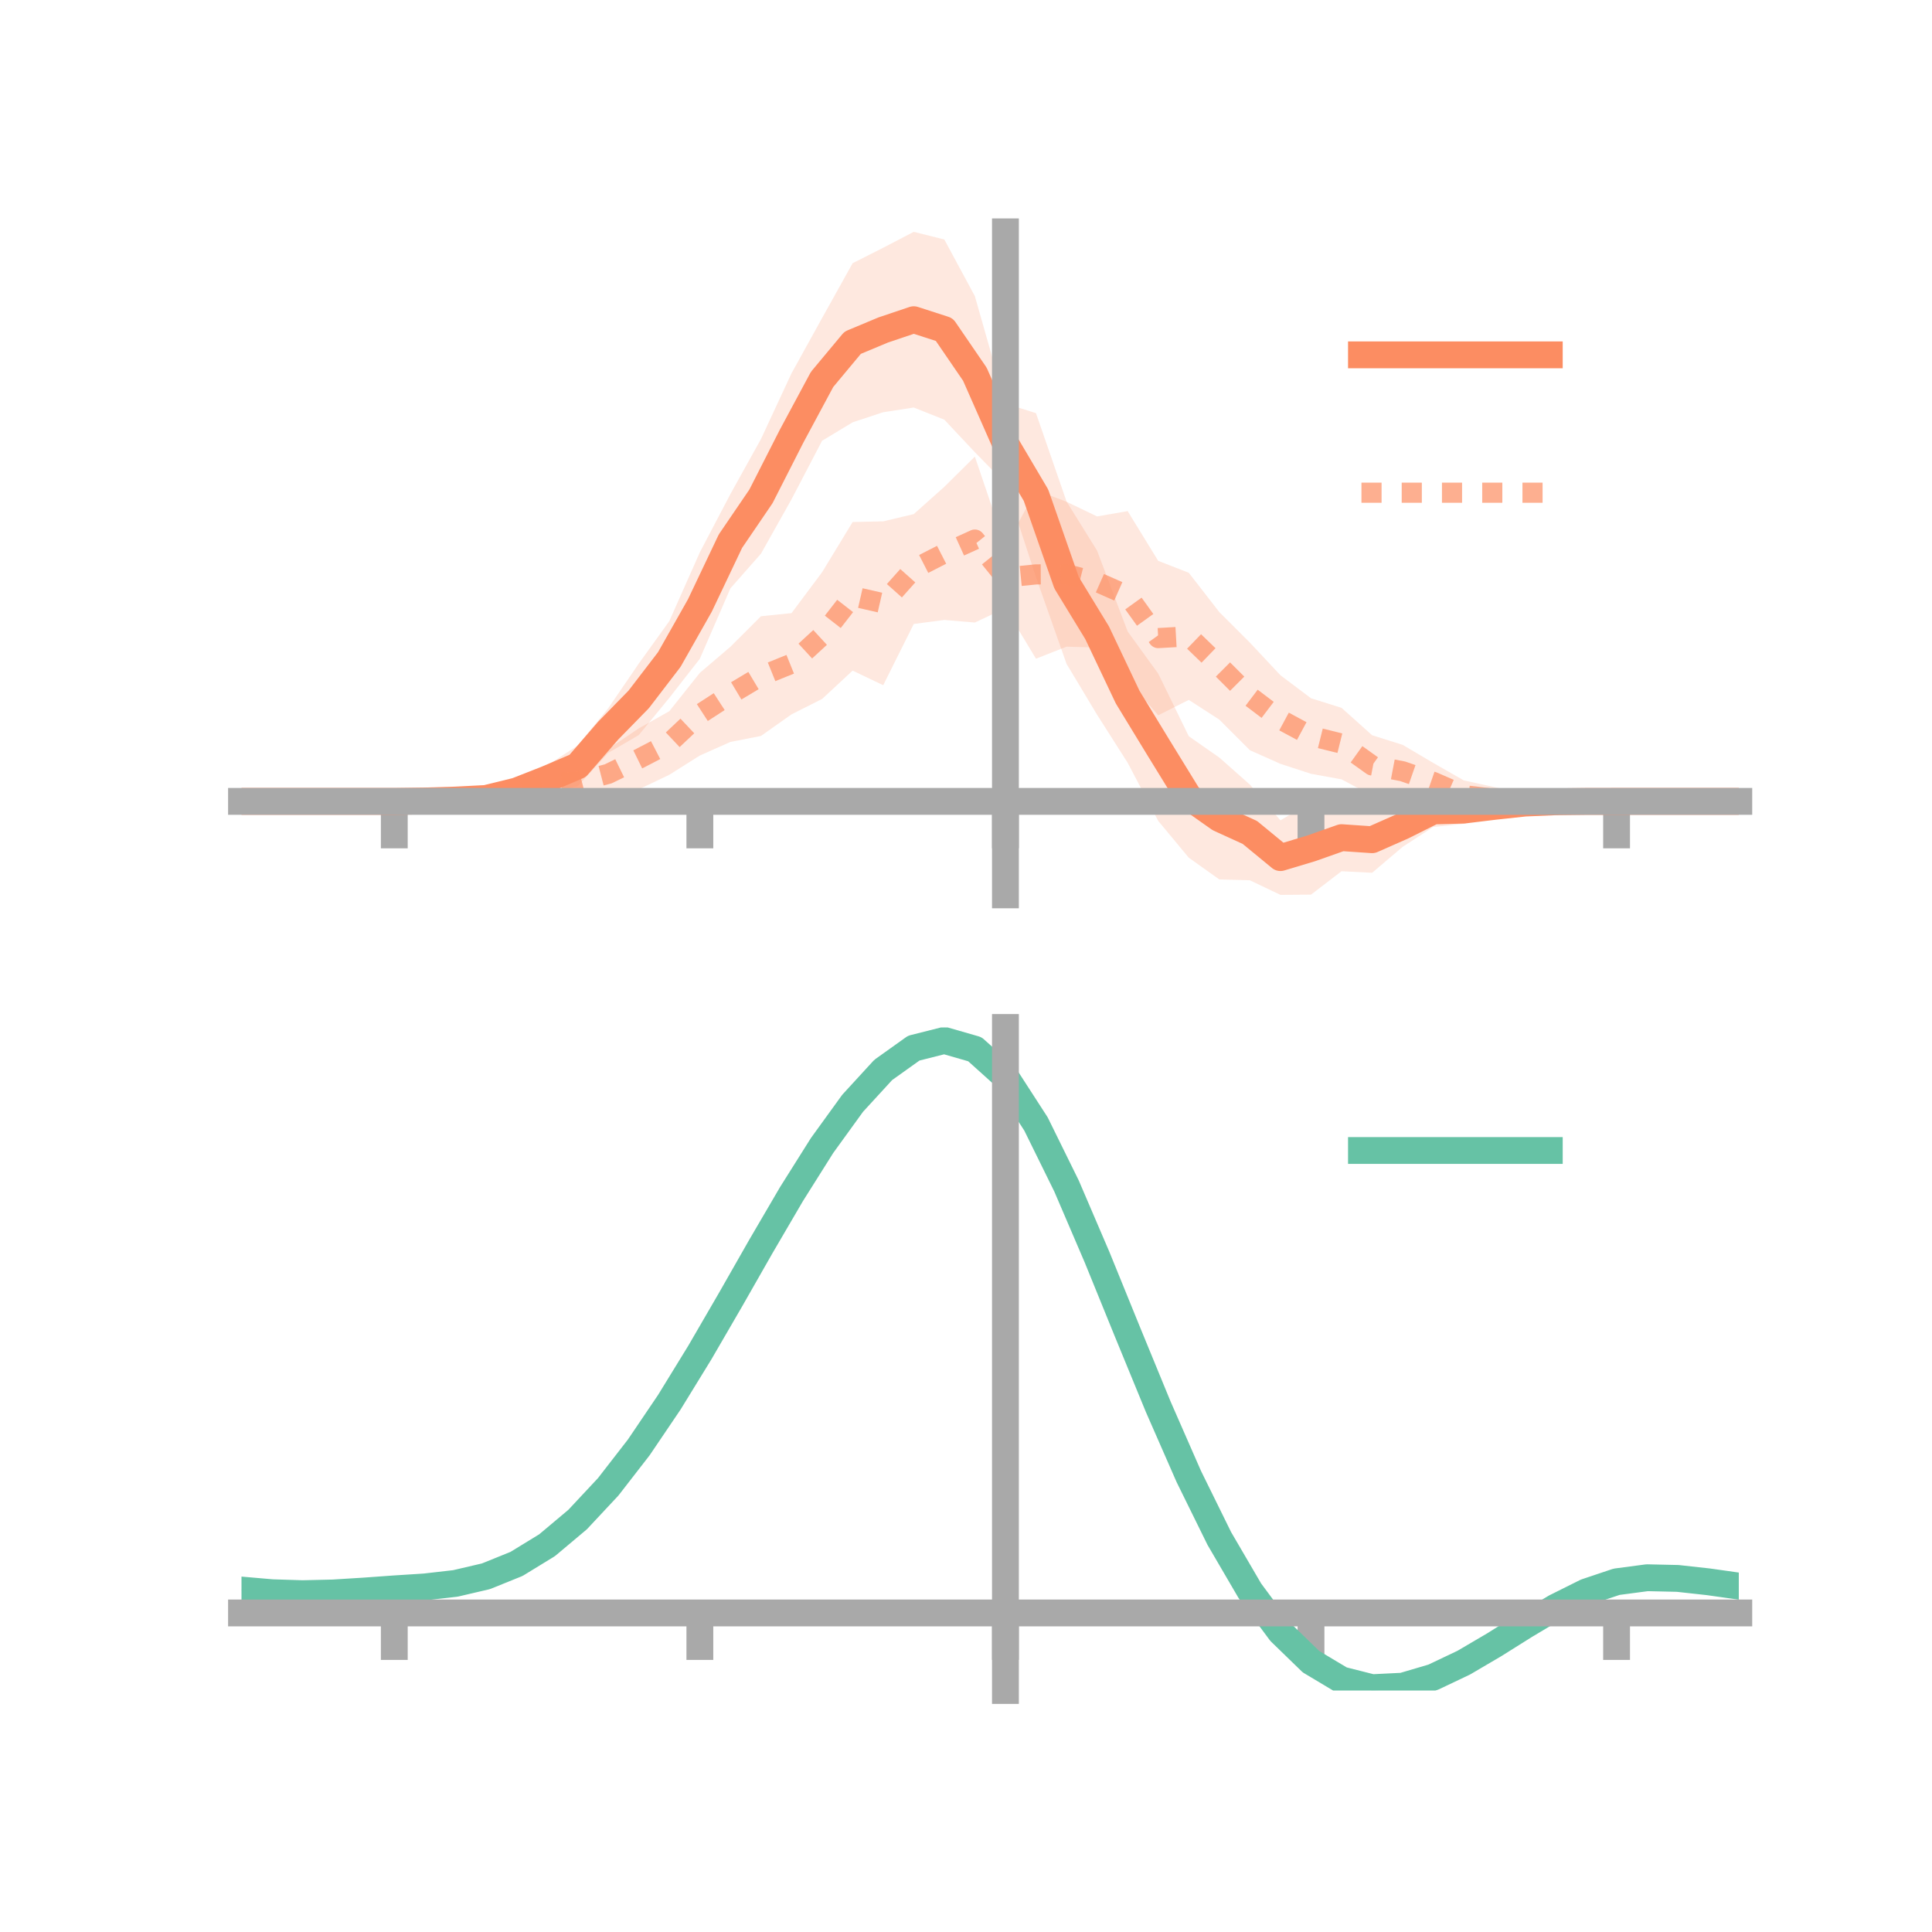
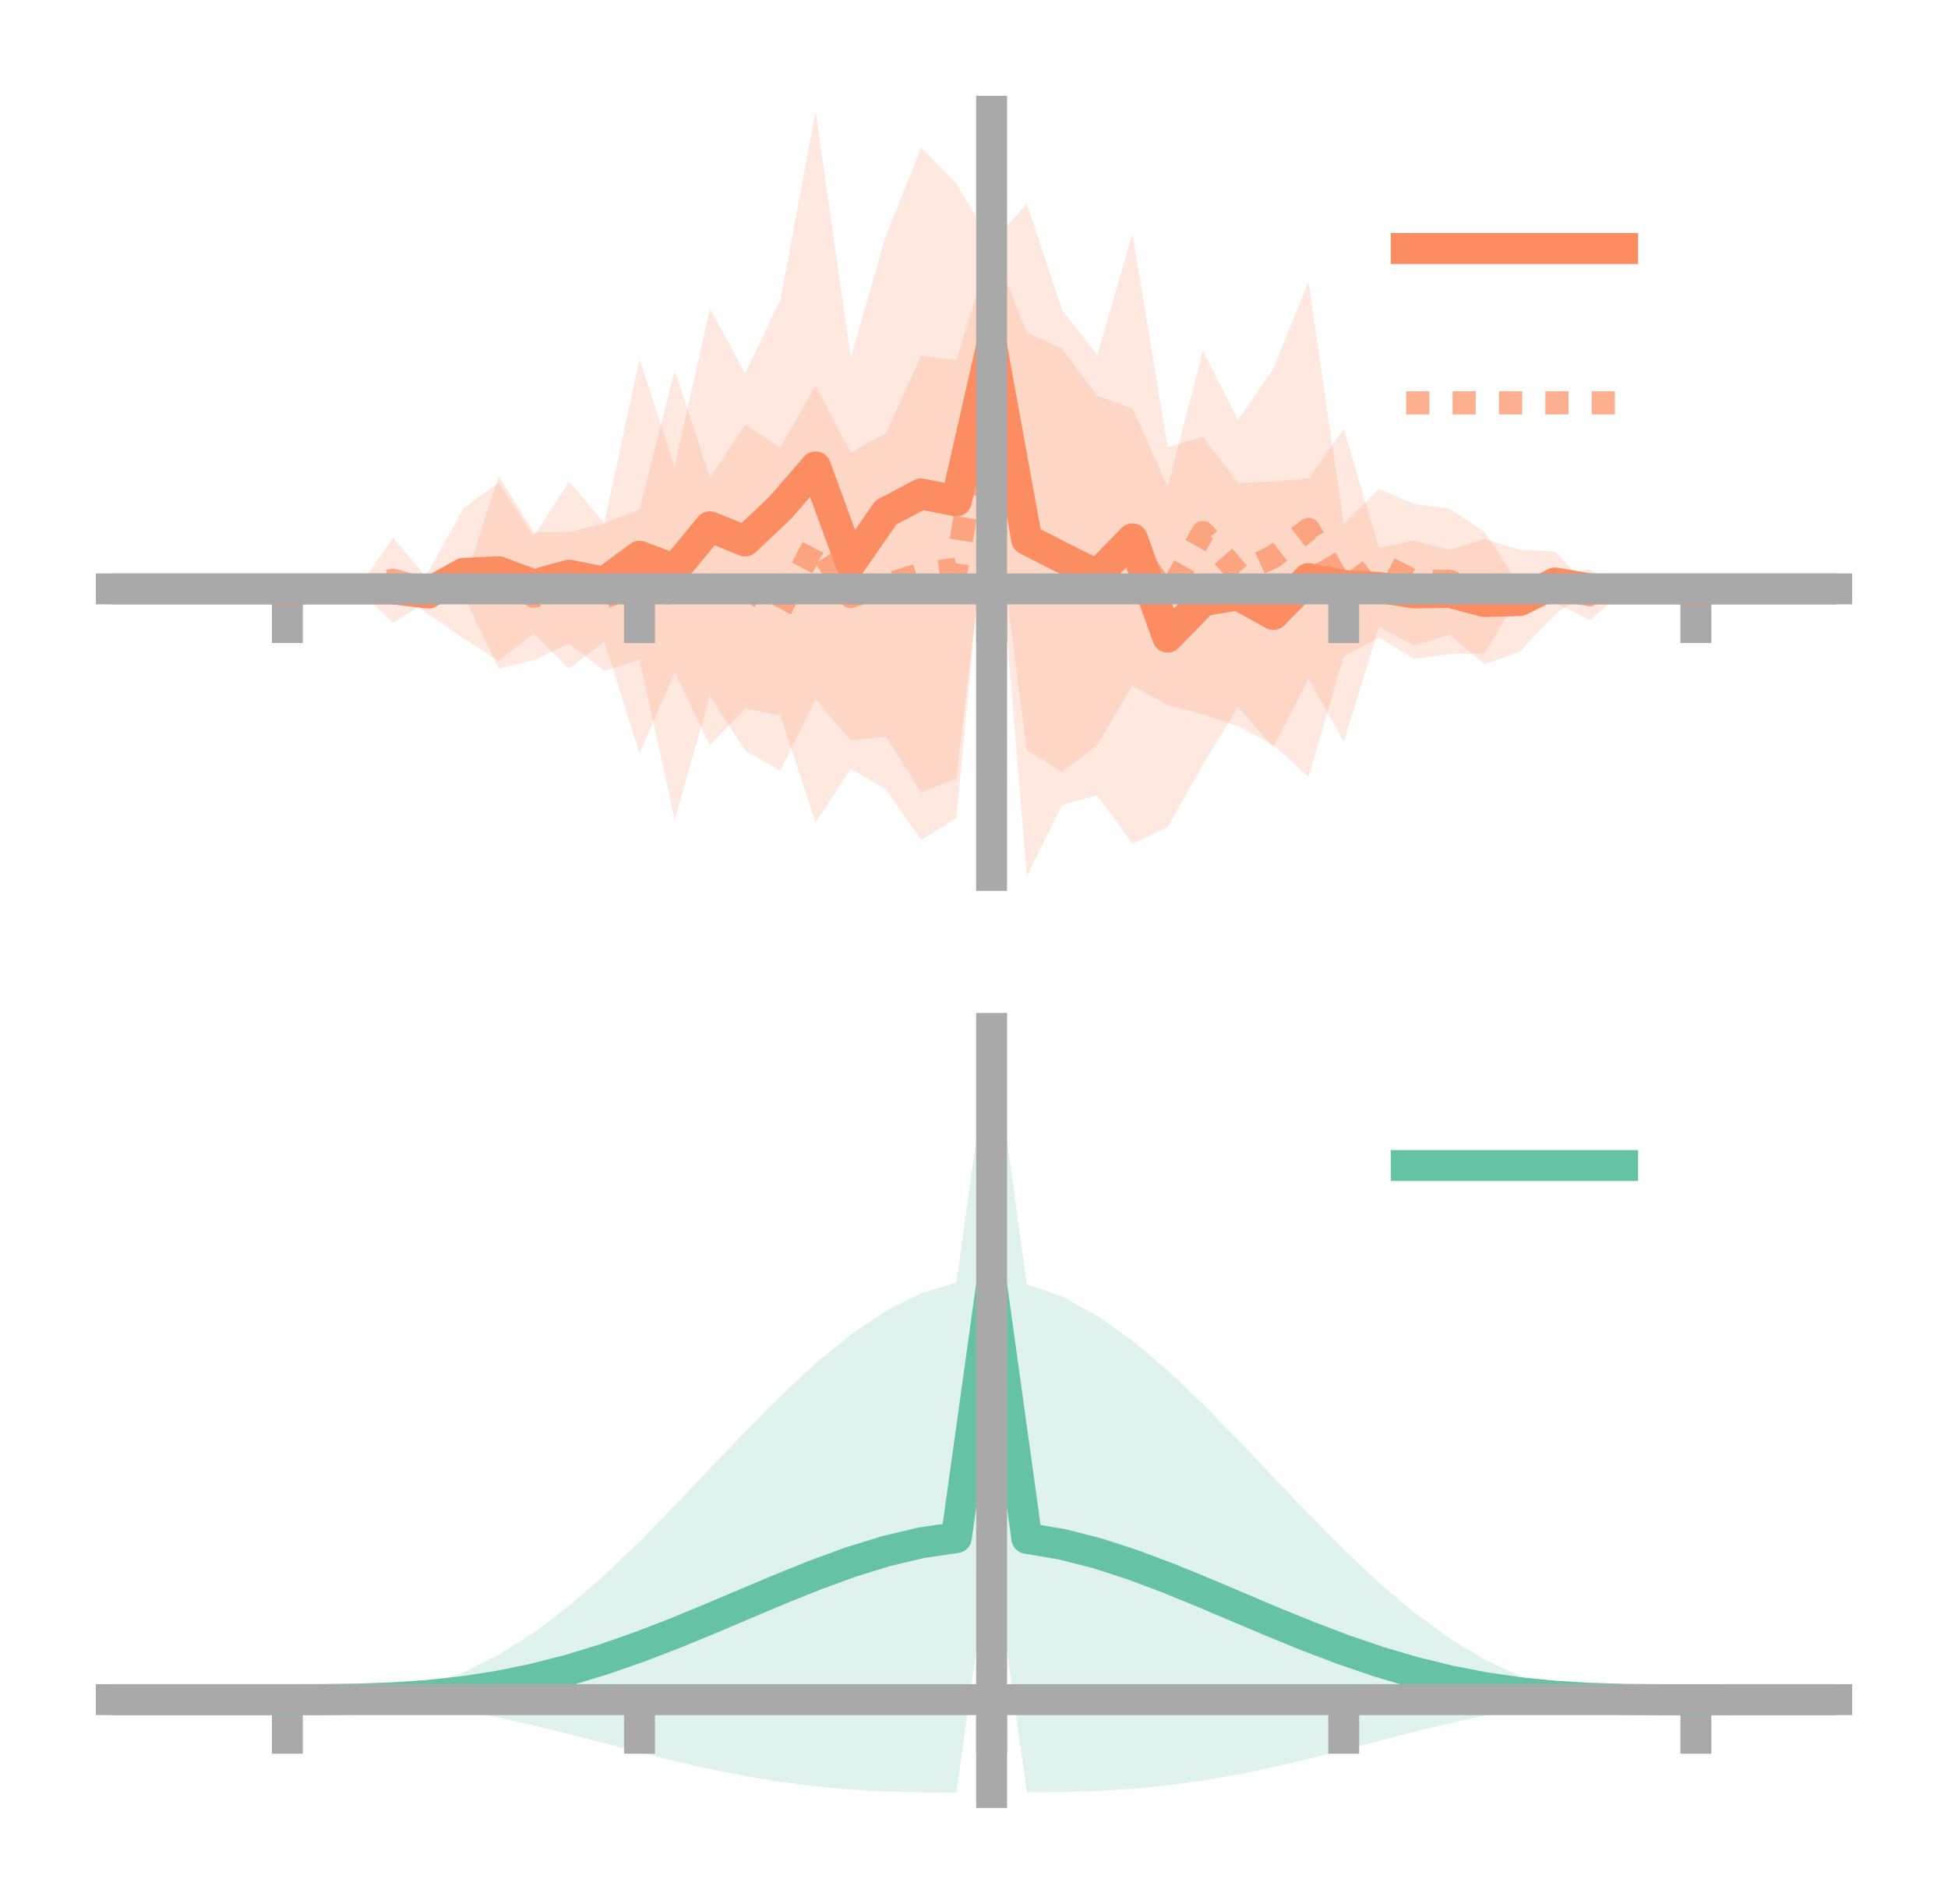
- <svg xmlns="http://www.w3.org/2000/svg" xmlns:xlink="http://www.w3.org/1999/xlink" height="144pt" version="1.1" viewBox="0 0 144 144" width="144pt">
+ <svg xmlns="http://www.w3.org/2000/svg" xmlns:xlink="http://www.w3.org/1999/xlink" height="123.12pt" version="1.1" viewBox="0 0 126 123.12" width="126pt">
  <defs>
-     <style type="text/css">
- *{stroke-linecap:butt;stroke-linejoin:round;}
-   </style>
+     <style type="text/css">*{stroke-linecap:butt;stroke-linejoin:round;}</style>
  </defs>
  <g id="figure_1">
    <g id="patch_1">
-       <path d="M 0 144  L 144 144  L 144 0  L 0 0  z " style="fill:none;" />
+       <path d="M 0 123.12  L 126 123.12  L 126 0  L 0 0  z " style="fill:none;" />
    </g>
    <g id="axes_1">
      <g id="patch_2">
-         <path d="M 18 66.698  L 129.6 66.698  L 129.6 17.28  L 18 17.28  z " style="fill:none;" />
+         <path d="M 7.2 56.618  L 118.8 56.618  L 118.8 7.2  L 7.2 7.2  z " style="fill:none;" />
      </g>
      <g id="PolyCollection_1">
-         <path clip-path="url(#p5dcc5c2779)" d="M 18 59.73  L 18 59.73  L 20.278 59.73  L 22.555 59.73  L 24.833 59.73  L 27.11 59.73  L 29.388 59.73  L 31.665 59.575  L 33.943 59.327  L 36.22 59.066  L 38.498 58.241  L 40.776 57.055  L 43.053 55.57  L 45.331 52.795  L 47.608 49.465  L 49.886 46.296  L 52.163 41.165  L 54.441 36.825  L 56.718 32.724  L 58.996 27.824  L 61.273 23.707  L 63.551 19.618  L 65.829 18.466  L 68.106 17.28  L 70.384 17.85  L 72.661 22.075  L 74.939 30.076  L 77.216 30.793  L 79.494 37.379  L 81.771 41.044  L 84.049 47.067  L 86.327 50.208  L 88.604 54.873  L 90.882 56.465  L 93.159 58.48  L 95.437 61.144  L 97.714 59.793  L 99.992 59.93  L 102.269 60.125  L 104.547 60.048  L 106.824 59.248  L 109.102 59.353  L 111.38 59.511  L 113.657 59.489  L 115.935 59.488  L 118.212 59.571  L 120.49 59.73  L 122.767 59.73  L 125.045 59.73  L 127.322 59.73  L 129.6 59.73  L 129.6 59.73  L 129.6 59.73  L 127.322 59.73  L 125.045 59.73  L 122.767 59.73  L 120.49 59.73  L 118.212 59.896  L 115.935 60.034  L 113.657 60.222  L 111.38 60.694  L 109.102 61.407  L 106.824 61.639  L 104.547 63.118  L 102.269 65.053  L 99.992 64.936  L 97.714 66.681  L 95.437 66.698  L 93.159 65.612  L 90.882 65.549  L 88.604 63.927  L 86.327 61.184  L 84.049 56.852  L 81.771 53.274  L 79.494 49.481  L 77.216 43.019  L 74.939 36.035  L 72.661 33.706  L 70.384 31.28  L 68.106 30.375  L 65.829 30.724  L 63.551 31.477  L 61.273 32.852  L 58.996 37.214  L 56.718 41.267  L 54.441 43.852  L 52.163 49.098  L 49.886 52.015  L 47.608 54.79  L 45.331 56.118  L 43.053 58.603  L 40.776 59.065  L 38.498 59.671  L 36.22 59.962  L 33.943 59.935  L 31.665 59.822  L 29.388 59.73  L 27.11 59.73  L 24.833 59.73  L 22.555 59.73  L 20.278 59.73  L 18 59.73  z " style="fill:#fc8d62;fill-opacity:0.2;" />
+         <path clip-path="url(#p3593b58c70)" d="M 7.2 38.082  L 7.2 38.082  L 9.478 38.082  L 11.755 38.082  L 14.033 38.082  L 16.31 38.082  L 18.588 38.082  L 20.865 38.082  L 23.143 38.082  L 25.42 38.082  L 27.698 36.997  L 29.976 32.878  L 32.253 31.211  L 34.531 34.668  L 36.808 31.151  L 39.086 33.816  L 41.363 23.231  L 43.641 30.17  L 45.918 19.949  L 48.196 24.139  L 50.473 19.398  L 52.751 7.2  L 55.029 23.116  L 57.306 15.239  L 59.584 9.551  L 61.861 11.886  L 64.139 15.745  L 66.416 13.166  L 68.694 20.048  L 70.971 22.953  L 73.249 15.132  L 75.527 28.91  L 77.804 28.253  L 80.082 31.235  L 82.359 31.135  L 84.637 30.947  L 86.914 27.729  L 89.192 35.425  L 91.469 34.963  L 93.747 35.568  L 96.024 34.858  L 98.302 35.542  L 100.58 35.669  L 102.857 38.077  L 105.135 38.082  L 107.412 38.082  L 109.69 38.082  L 111.967 38.082  L 114.245 38.082  L 116.522 38.082  L 118.8 38.082  L 118.8 38.082  L 118.8 38.082  L 116.522 38.082  L 114.245 38.082  L 111.967 38.082  L 109.69 38.082  L 107.412 38.082  L 105.135 38.082  L 102.857 38.089  L 100.58 39.733  L 98.302 42.138  L 96.024 42.949  L 93.747 41.04  L 91.469 41.728  L 89.192 40.556  L 86.914 47.978  L 84.637 43.879  L 82.359 48.333  L 80.082 45.711  L 77.804 49.443  L 75.527 53.49  L 73.249 54.565  L 70.971 51.432  L 68.694 52.059  L 66.416 56.618  L 64.139 29.012  L 61.861 52.898  L 59.584 54.332  L 57.306 51.039  L 55.029 49.726  L 52.751 53.194  L 50.473 46.263  L 48.196 45.823  L 45.918 48.181  L 43.641 43.483  L 41.363 48.714  L 39.086 41.482  L 36.808 43.239  L 34.531 40.98  L 32.253 42.733  L 29.976 41.276  L 27.698 39.707  L 25.42 38.082  L 23.143 38.082  L 20.865 38.082  L 18.588 38.082  L 16.31 38.082  L 14.033 38.082  L 11.755 38.082  L 9.478 38.082  L 7.2 38.082  z " style="fill:#fc8d62;fill-opacity:0.2;" />
      </g>
      <g id="PolyCollection_2">
-         <path clip-path="url(#p5dcc5c2779)" d="M 18 59.73  L 18 59.73  L 20.278 59.73  L 22.555 59.73  L 24.833 59.73  L 27.11 59.73  L 29.388 59.73  L 31.665 59.64  L 33.943 59.373  L 36.22 58.947  L 38.498 58.194  L 40.776 57.211  L 43.053 56.881  L 45.331 55.827  L 47.608 54.29  L 49.886 53.009  L 52.163 50.149  L 54.441 48.206  L 56.718 45.931  L 58.996 45.698  L 61.273 42.652  L 63.551 38.908  L 65.829 38.858  L 68.106 38.318  L 70.384 36.286  L 72.661 34.032  L 74.939 40.757  L 77.216 36.529  L 79.494 37.398  L 81.771 38.492  L 84.049 38.095  L 86.327 41.803  L 88.604 42.691  L 90.882 45.623  L 93.159 47.897  L 95.437 50.33  L 97.714 52.044  L 99.992 52.759  L 102.269 54.8  L 104.547 55.517  L 106.824 56.863  L 109.102 58.166  L 111.38 58.666  L 113.657 59.204  L 115.935 59.398  L 118.212 59.544  L 120.49 59.73  L 122.767 59.73  L 125.045 59.73  L 127.322 59.73  L 129.6 59.73  L 129.6 59.73  L 129.6 59.73  L 127.322 59.73  L 125.045 59.73  L 122.767 59.73  L 120.49 59.731  L 118.212 59.834  L 115.935 60.017  L 113.657 60.185  L 111.38 60.406  L 109.102 60.37  L 106.824 59.69  L 104.547 59.456  L 102.269 59.306  L 99.992 58.089  L 97.714 57.674  L 95.437 56.933  L 93.159 55.917  L 90.882 53.638  L 88.604 52.166  L 86.327 53.315  L 84.049 50.672  L 81.771 48.262  L 79.494 48.199  L 77.216 49.096  L 74.939 45.325  L 72.661 46.4  L 70.384 46.208  L 68.106 46.507  L 65.829 51.072  L 63.551 49.983  L 61.273 52.097  L 58.996 53.244  L 56.718 54.853  L 54.441 55.3  L 52.163 56.311  L 49.886 57.749  L 47.608 58.836  L 45.331 59.532  L 43.053 59.665  L 40.776 59.554  L 38.498 59.803  L 36.22 59.921  L 33.943 59.964  L 31.665 59.846  L 29.388 59.73  L 27.11 59.73  L 24.833 59.73  L 22.555 59.73  L 20.278 59.73  L 18 59.73  z " style="fill:#fc8d62;fill-opacity:0.2;" />
+         <path clip-path="url(#p3593b58c70)" d="M 7.2 38.082  L 7.2 38.082  L 9.478 38.082  L 11.755 38.082  L 14.033 38.082  L 16.31 38.082  L 18.588 38.082  L 20.865 37.984  L 23.143 38.075  L 25.42 34.765  L 27.698 37.471  L 29.976 37.798  L 32.253 30.798  L 34.531 34.411  L 36.808 34.409  L 39.086 33.85  L 41.363 32.945  L 43.641 23.942  L 45.918 30.882  L 48.196 27.462  L 50.473 28.942  L 52.751 24.952  L 55.029 29.265  L 57.306 28.017  L 59.584 22.996  L 61.861 23.299  L 64.139 15.847  L 66.416 21.488  L 68.694 22.554  L 70.971 25.596  L 73.249 26.414  L 75.527 31.496  L 77.804 22.684  L 80.082 27.166  L 82.359 23.838  L 84.637 18.222  L 86.914 33.878  L 89.192 31.626  L 91.469 32.593  L 93.747 32.885  L 96.024 34.413  L 98.302 37.853  L 100.58 37.167  L 102.857 36.83  L 105.135 38.081  L 107.412 37.872  L 109.69 38.082  L 111.967 38.082  L 114.245 38.082  L 116.522 38.082  L 118.8 38.082  L 118.8 38.082  L 118.8 38.082  L 116.522 38.082  L 114.245 38.082  L 111.967 38.082  L 109.69 38.082  L 107.412 38.362  L 105.135 38.083  L 102.857 40.1  L 100.58 38.989  L 98.302 38.376  L 96.024 42.272  L 93.747 42.297  L 91.469 42.608  L 89.192 41.229  L 86.914 42.457  L 84.637 50.249  L 82.359 48.172  L 80.082 46.957  L 77.804 46.19  L 75.527 45.592  L 73.249 44.335  L 70.971 48.176  L 68.694 49.926  L 66.416 48.519  L 64.139 30.816  L 61.861 50.33  L 59.584 51.248  L 57.306 47.632  L 55.029 47.879  L 52.751 45.199  L 50.473 49.83  L 48.196 48.538  L 45.918 45.004  L 43.641 52.998  L 41.363 42.657  L 39.086 43.381  L 36.808 41.624  L 34.531 42.694  L 32.253 43.24  L 29.976 38.479  L 27.698 38.857  L 25.42 40.278  L 23.143 38.091  L 20.865 38.156  L 18.588 38.082  L 16.31 38.082  L 14.033 38.082  L 11.755 38.082  L 9.478 38.082  L 7.2 38.082  z " style="fill:#fc8d62;fill-opacity:0.2;" />
      </g>
      <g id="matplotlib.axis_1">
        <g id="xtick_1">
          <g id="line2d_1">
            <defs>
-               <path d="M 0 0  L 0 3.5  " id="mab856fc551" style="stroke:#a9a9a9;stroke-width:2;" />
+               <path d="M 0 0  L 0 3.5  " id="m1aea9635ae" style="stroke:#a9a9a9;stroke-width:2;" />
            </defs>
            <g>
-               <use style="fill:#a9a9a9;stroke:#a9a9a9;stroke-width:2;" x="29.388" xlink:href="#mab856fc551" y="59.73" />
+               <use style="fill:#a9a9a9;stroke:#a9a9a9;stroke-width:2;" x="18.588" xlink:href="#m1aea9635ae" y="38.082" />
            </g>
          </g>
        </g>
        <g id="xtick_2">
          <g id="line2d_2">
            <g>
-               <use style="fill:#a9a9a9;stroke:#a9a9a9;stroke-width:2;" x="52.163" xlink:href="#mab856fc551" y="59.73" />
+               <use style="fill:#a9a9a9;stroke:#a9a9a9;stroke-width:2;" x="41.363" xlink:href="#m1aea9635ae" y="38.082" />
            </g>
          </g>
        </g>
        <g id="xtick_3">
          <g id="line2d_3">
            <g>
-               <use style="fill:#a9a9a9;stroke:#a9a9a9;stroke-width:2;" x="74.939" xlink:href="#mab856fc551" y="59.73" />
+               <use style="fill:#a9a9a9;stroke:#a9a9a9;stroke-width:2;" x="64.139" xlink:href="#m1aea9635ae" y="38.082" />
            </g>
          </g>
        </g>
        <g id="xtick_4">
          <g id="line2d_4">
            <g>
-               <use style="fill:#a9a9a9;stroke:#a9a9a9;stroke-width:2;" x="97.714" xlink:href="#mab856fc551" y="59.73" />
+               <use style="fill:#a9a9a9;stroke:#a9a9a9;stroke-width:2;" x="86.914" xlink:href="#m1aea9635ae" y="38.082" />
            </g>
          </g>
        </g>
        <g id="xtick_5">
          <g id="line2d_5">
            <g>
-               <use style="fill:#a9a9a9;stroke:#a9a9a9;stroke-width:2;" x="120.49" xlink:href="#mab856fc551" y="59.73" />
+               <use style="fill:#a9a9a9;stroke:#a9a9a9;stroke-width:2;" x="109.69" xlink:href="#m1aea9635ae" y="38.082" />
            </g>
          </g>
        </g>
      </g>
      <g id="matplotlib.axis_2" />
      <g id="line2d_6">
-         <path clip-path="url(#p5dcc5c2779)" d="M 18 59.73  L 20.278 59.73  L 22.555 59.73  L 24.833 59.73  L 27.11 59.73  L 29.388 59.73  L 31.665 59.699  L 33.943 59.631  L 36.22 59.514  L 38.498 58.956  L 40.776 58.06  L 43.053 57.087  L 45.331 54.456  L 47.608 52.127  L 49.886 49.155  L 52.163 45.132  L 54.441 40.338  L 56.718 36.996  L 58.996 32.519  L 61.273 28.28  L 63.551 25.547  L 65.829 24.595  L 68.106 23.828  L 70.384 24.565  L 72.661 27.891  L 74.939 33.055  L 77.216 36.906  L 79.494 43.43  L 81.771 47.159  L 84.049 51.959  L 86.327 55.696  L 88.604 59.4  L 90.882 61.007  L 93.159 62.046  L 95.437 63.921  L 97.714 63.237  L 99.992 62.433  L 102.269 62.589  L 104.547 61.583  L 106.824 60.443  L 109.102 60.38  L 111.38 60.103  L 113.657 59.856  L 115.935 59.761  L 118.212 59.734  L 120.49 59.73  L 122.767 59.73  L 125.045 59.73  L 127.322 59.73  L 129.6 59.73  " style="fill:none;stroke:#fc8d62;stroke-linecap:square;stroke-width:2;" />
+         <path clip-path="url(#p3593b58c70)" d="M 7.2 38.082  L 9.478 38.082  L 11.755 38.082  L 14.033 38.082  L 16.31 38.082  L 18.588 38.082  L 20.865 38.082  L 23.143 38.082  L 25.42 38.082  L 27.698 38.352  L 29.976 37.077  L 32.253 36.972  L 34.531 37.824  L 36.808 37.195  L 39.086 37.649  L 41.363 35.973  L 43.641 36.827  L 45.918 34.065  L 48.196 34.981  L 50.473 32.831  L 52.751 30.197  L 55.029 36.421  L 57.306 33.139  L 59.584 31.941  L 61.861 32.392  L 64.139 22.378  L 66.416 34.892  L 68.694 36.053  L 70.971 37.193  L 73.249 34.848  L 75.527 41.2  L 77.804 38.848  L 80.082 38.473  L 82.359 39.734  L 84.637 37.413  L 86.914 37.854  L 89.192 37.99  L 91.469 38.345  L 93.747 38.304  L 96.024 38.903  L 98.302 38.84  L 100.58 37.701  L 102.857 38.083  L 105.135 38.082  L 107.412 38.082  L 109.69 38.082  L 111.967 38.082  L 114.245 38.082  L 116.522 38.082  L 118.8 38.082  " style="fill:none;stroke:#fc8d62;stroke-linecap:square;stroke-width:2;" />
      </g>
      <g id="line2d_7">
-         <path clip-path="url(#p5dcc5c2779)" d="M 18 59.73  L 20.278 59.73  L 22.555 59.73  L 24.833 59.73  L 27.11 59.73  L 29.388 59.73  L 31.665 59.743  L 33.943 59.668  L 36.22 59.434  L 38.498 58.998  L 40.776 58.382  L 43.053 58.273  L 45.331 57.68  L 47.608 56.563  L 49.886 55.379  L 52.163 53.23  L 54.441 51.753  L 56.718 50.392  L 58.996 49.471  L 61.273 47.375  L 63.551 44.445  L 65.829 44.965  L 68.106 42.412  L 70.384 41.247  L 72.661 40.216  L 74.939 43.041  L 77.216 42.813  L 79.494 42.798  L 81.771 43.377  L 84.049 44.383  L 86.327 47.559  L 88.604 47.429  L 90.882 49.631  L 93.159 51.907  L 95.437 53.632  L 97.714 54.859  L 99.992 55.424  L 102.269 57.053  L 104.547 57.487  L 106.824 58.277  L 109.102 59.268  L 111.38 59.536  L 113.657 59.694  L 115.935 59.708  L 118.212 59.689  L 120.49 59.73  L 122.767 59.73  L 125.045 59.73  L 127.322 59.73  L 129.6 59.73  " style="fill:none;stroke:#fc8d62;stroke-dasharray:1.5,1.5;stroke-dashoffset:0;stroke-opacity:0.7;stroke-width:1.5;" />
+         <path clip-path="url(#p3593b58c70)" d="M 7.2 38.082  L 9.478 38.082  L 11.755 38.082  L 14.033 38.082  L 16.31 38.082  L 18.588 38.082  L 20.865 38.07  L 23.143 38.083  L 25.42 37.522  L 27.698 38.164  L 29.976 38.139  L 32.253 37.019  L 34.531 38.553  L 36.808 38.017  L 39.086 38.616  L 41.363 37.801  L 43.641 38.47  L 45.918 37.943  L 48.196 38  L 50.473 39.386  L 52.751 35.076  L 55.029 38.572  L 57.306 37.825  L 59.584 37.122  L 61.861 36.814  L 64.139 23.331  L 66.416 35.004  L 68.694 36.24  L 70.971 36.886  L 73.249 35.375  L 75.527 38.544  L 77.804 34.437  L 80.082 37.061  L 82.359 36.005  L 84.637 34.235  L 86.914 38.167  L 89.192 36.428  L 91.469 37.6  L 93.747 37.591  L 96.024 38.343  L 98.302 38.114  L 100.58 38.078  L 102.857 38.465  L 105.135 38.082  L 107.412 38.117  L 109.69 38.082  L 111.967 38.082  L 114.245 38.082  L 116.522 38.082  L 118.8 38.082  " style="fill:none;stroke:#fc8d62;stroke-dasharray:1.5,1.5;stroke-dashoffset:0;stroke-opacity:0.7;stroke-width:1.5;" />
      </g>
      <g id="patch_3">
-         <path d="M 74.939 66.698  L 74.939 17.28  " style="fill:none;stroke:#a9a9a9;stroke-linecap:square;stroke-linejoin:miter;stroke-width:2;" />
+         <path d="M 64.139 56.618  L 64.139 7.2  " style="fill:none;stroke:#a9a9a9;stroke-linecap:square;stroke-linejoin:miter;stroke-width:2;" />
      </g>
      <g id="patch_4">
-         <path d="M 129.6 66.698  L 129.6 17.28  " style="fill:none;" />
+         <path d="M 118.8 56.618  L 118.8 7.2  " style="fill:none;" />
      </g>
      <g id="patch_5">
-         <path d="M 18 59.73  L 129.6 59.73  " style="fill:none;stroke:#a9a9a9;stroke-linecap:square;stroke-linejoin:miter;stroke-width:2;" />
+         <path d="M 7.2 38.082  L 118.8 38.082  " style="fill:none;stroke:#a9a9a9;stroke-linecap:square;stroke-linejoin:miter;stroke-width:2;" />
      </g>
      <g id="patch_6">
-         <path d="M 18 17.28  L 129.6 17.28  " style="fill:none;" />
+         <path d="M 7.2 7.2  L 118.8 7.2  " style="fill:none;" />
      </g>
      <g id="legend_1">
        <g id="line2d_8">
-           <path d="M 101.475 26.449  L 115.475 26.449  " style="fill:none;stroke:#fc8d62;stroke-linecap:square;stroke-width:2;" />
+           <path d="M 90.955 16.071  L 104.955 16.071  " style="fill:none;stroke:#fc8d62;stroke-linecap:square;stroke-width:2;" />
        </g>
        <g id="line2d_9" />
        <g id="text_1">
-           <defs>
-             <path id="DejaVuSans-32" />
-           </defs>
-           <g transform="translate(121.0753 28.89891)scale(0.07 -0.07)">
-             <use xlink:href="#DejaVuSans-32" />
+           <g transform="translate(110.5553 18.52141)scale(0.07 -0.07)">
+             <defs>
+               <path id="Helvetica-32" />
+             </defs>
+             <use xlink:href="#Helvetica-32" />
          </g>
        </g>
        <g id="line2d_10">
-           <path d="M 101.475 36.724  L 115.475 36.724  " style="fill:none;stroke:#fc8d62;stroke-dasharray:1.5,1.5;stroke-dashoffset:0;stroke-opacity:0.7;stroke-width:1.5;" />
+           <path d="M 90.955 26.052  L 104.955 26.052  " style="fill:none;stroke:#fc8d62;stroke-dasharray:1.5,1.5;stroke-dashoffset:0;stroke-opacity:0.7;stroke-width:1.5;" />
        </g>
        <g id="line2d_11" />
        <g id="text_2">
-           <g transform="translate(121.0753 39.17359)scale(0.07 -0.07)">
-             <use xlink:href="#DejaVuSans-32" />
+           <g transform="translate(110.5553 28.50187)scale(0.07 -0.07)">
+             <use xlink:href="#Helvetica-32" />
          </g>
        </g>
      </g>
    </g>
    <g id="axes_2">
      <g id="patch_7">
-         <path d="M 18 126  L 129.6 126  L 129.6 76.582  L 18 76.582  z " style="fill:none;" />
+         <path d="M 7.2 115.92  L 118.8 115.92  L 118.8 66.502  L 7.2 66.502  z " style="fill:none;" />
      </g>
      <g id="PolyCollection_3">
-         <path clip-path="url(#p8df1fa4d63)" d="M 18 118.554  L 18 118.473  L 20.278 118.681  L 22.555 118.753  L 24.833 118.693  L 27.11 118.543  L 29.388 118.371  L 31.665 118.221  L 33.943 117.955  L 36.22 117.417  L 38.498 116.484  L 40.776 115.066  L 43.053 113.114  L 45.331 110.62  L 47.608 107.614  L 49.886 104.162  L 52.163 100.364  L 54.441 96.344  L 56.718 92.256  L 58.996 88.271  L 61.273 84.573  L 63.551 81.357  L 65.829 78.824  L 68.106 77.168  L 70.384 76.582  L 72.661 77.248  L 74.939 79.329  L 77.216 82.903  L 79.494 87.6  L 81.771 92.992  L 84.049 98.679  L 86.327 104.312  L 88.604 109.597  L 90.882 114.304  L 93.159 118.268  L 95.437 121.388  L 97.714 123.625  L 99.992 124.999  L 102.269 125.58  L 104.547 125.475  L 106.824 124.815  L 109.102 123.75  L 111.38 122.436  L 113.657 121.033  L 115.935 119.696  L 118.212 118.575  L 120.49 117.817  L 122.767 117.518  L 125.045 117.573  L 127.322 117.833  L 129.6 118.167  L 129.6 118.272  L 129.6 118.272  L 127.322 117.961  L 125.045 117.718  L 122.767 117.672  L 120.49 117.976  L 118.212 118.745  L 115.935 119.896  L 113.657 121.28  L 111.38 122.736  L 109.102 124.098  L 106.824 125.199  L 104.547 125.882  L 102.269 126  L 99.992 125.43  L 97.714 124.081  L 95.437 121.899  L 93.159 118.874  L 90.882 115.042  L 88.604 110.495  L 86.327 105.387  L 84.049 99.937  L 81.771 94.428  L 79.494 89.199  L 77.216 84.642  L 74.939 81.173  L 72.661 79.157  L 70.384 78.514  L 68.106 79.079  L 65.829 80.672  L 63.551 83.105  L 61.273 86.185  L 58.996 89.721  L 56.718 93.527  L 54.441 97.425  L 52.163 101.253  L 49.886 104.869  L 47.608 108.155  L 45.331 111.02  L 43.053 113.402  L 40.776 115.276  L 38.498 116.648  L 36.22 117.558  L 33.943 118.083  L 31.665 118.339  L 29.388 118.478  L 27.11 118.634  L 24.833 118.766  L 22.555 118.813  L 20.278 118.743  L 18 118.554  z " style="fill:#66c2a5;fill-opacity:0.2;" />
+         <path clip-path="url(#pba4c1f5f08)" d="M 7.2 109.911  L 7.2 109.911  L 9.478 109.911  L 11.755 109.911  L 14.033 109.911  L 16.31 109.911  L 18.588 109.911  L 20.865 109.894  L 23.143 109.781  L 25.42 109.49  L 27.698 108.957  L 29.976 108.137  L 32.253 107.008  L 34.531 105.57  L 36.808 103.845  L 39.086 101.866  L 41.363 99.685  L 43.641 97.363  L 45.918 94.97  L 48.196 92.585  L 50.473 90.29  L 52.751 88.17  L 55.029 86.304  L 57.306 84.769  L 59.584 83.63  L 61.861 82.942  L 64.139 66.502  L 66.416 83.052  L 68.694 83.845  L 70.971 85.078  L 73.249 86.695  L 75.527 88.626  L 77.804 90.794  L 80.082 93.119  L 82.359 95.515  L 84.637 97.901  L 86.914 100.201  L 89.192 102.345  L 91.469 104.274  L 93.747 105.941  L 96.024 107.315  L 98.302 108.377  L 100.58 109.132  L 102.857 109.606  L 105.135 109.848  L 107.412 109.897  L 109.69 109.901  L 111.967 109.907  L 114.245 109.909  L 116.522 109.91  L 118.8 109.911  L 118.8 109.911  L 118.8 109.911  L 116.522 109.911  L 114.245 109.913  L 111.967 109.918  L 109.69 109.928  L 107.412 109.933  L 105.135 109.94  L 102.857 110.044  L 100.58 110.243  L 98.302 110.546  L 96.024 110.952  L 93.747 111.443  L 91.469 111.995  L 89.192 112.582  L 86.914 113.175  L 84.637 113.749  L 82.359 114.28  L 80.082 114.75  L 77.804 115.143  L 75.527 115.452  L 73.249 115.674  L 70.971 115.815  L 68.694 115.888  L 66.416 115.912  L 64.139 99.672  L 61.861 115.92  L 59.584 115.907  L 57.306 115.849  L 55.029 115.724  L 52.751 115.52  L 50.473 115.23  L 48.196 114.855  L 45.918 114.401  L 43.641 113.882  L 41.363 113.316  L 39.086 112.726  L 36.808 112.136  L 34.531 111.575  L 32.253 111.07  L 29.976 110.645  L 27.698 110.319  L 25.42 110.096  L 23.143 109.97  L 20.865 109.919  L 18.588 109.911  L 16.31 109.911  L 14.033 109.911  L 11.755 109.911  L 9.478 109.911  L 7.2 109.911  z " style="fill:#66c2a5;fill-opacity:0.2;" />
      </g>
      <g id="matplotlib.axis_3">
        <g id="xtick_6">
          <g id="line2d_12">
            <g>
-               <use style="fill:#a9a9a9;stroke:#a9a9a9;stroke-width:2;" x="29.388" xlink:href="#mab856fc551" y="120.22" />
+               <use style="fill:#a9a9a9;stroke:#a9a9a9;stroke-width:2;" x="18.588" xlink:href="#m1aea9635ae" y="109.911" />
            </g>
          </g>
        </g>
        <g id="xtick_7">
          <g id="line2d_13">
            <g>
-               <use style="fill:#a9a9a9;stroke:#a9a9a9;stroke-width:2;" x="52.163" xlink:href="#mab856fc551" y="120.22" />
+               <use style="fill:#a9a9a9;stroke:#a9a9a9;stroke-width:2;" x="41.363" xlink:href="#m1aea9635ae" y="109.911" />
            </g>
          </g>
        </g>
        <g id="xtick_8">
          <g id="line2d_14">
            <g>
-               <use style="fill:#a9a9a9;stroke:#a9a9a9;stroke-width:2;" x="74.939" xlink:href="#mab856fc551" y="120.22" />
+               <use style="fill:#a9a9a9;stroke:#a9a9a9;stroke-width:2;" x="64.139" xlink:href="#m1aea9635ae" y="109.911" />
            </g>
          </g>
        </g>
        <g id="xtick_9">
          <g id="line2d_15">
            <g>
-               <use style="fill:#a9a9a9;stroke:#a9a9a9;stroke-width:2;" x="97.714" xlink:href="#mab856fc551" y="120.22" />
+               <use style="fill:#a9a9a9;stroke:#a9a9a9;stroke-width:2;" x="86.914" xlink:href="#m1aea9635ae" y="109.911" />
            </g>
          </g>
        </g>
        <g id="xtick_10">
          <g id="line2d_16">
            <g>
-               <use style="fill:#a9a9a9;stroke:#a9a9a9;stroke-width:2;" x="120.49" xlink:href="#mab856fc551" y="120.22" />
+               <use style="fill:#a9a9a9;stroke:#a9a9a9;stroke-width:2;" x="109.69" xlink:href="#m1aea9635ae" y="109.911" />
            </g>
          </g>
        </g>
      </g>
      <g id="matplotlib.axis_4" />
      <g id="line2d_17">
-         <path clip-path="url(#p8df1fa4d63)" d="M 18 118.514  L 20.278 118.712  L 22.555 118.783  L 24.833 118.73  L 27.11 118.589  L 29.388 118.425  L 31.665 118.28  L 33.943 118.019  L 36.22 117.487  L 38.498 116.566  L 40.776 115.171  L 43.053 113.258  L 45.331 110.82  L 47.608 107.884  L 49.886 104.516  L 52.163 100.808  L 54.441 96.885  L 56.718 92.892  L 58.996 88.996  L 61.273 85.379  L 63.551 82.231  L 65.829 79.748  L 68.106 78.123  L 70.384 77.548  L 72.661 78.203  L 74.939 80.251  L 77.216 83.773  L 79.494 88.4  L 81.771 93.71  L 84.049 99.308  L 86.327 104.85  L 88.604 110.046  L 90.882 114.673  L 93.159 118.571  L 95.437 121.644  L 97.714 123.853  L 99.992 125.214  L 102.269 125.79  L 104.547 125.678  L 106.824 125.007  L 109.102 123.924  L 111.38 122.586  L 113.657 121.157  L 115.935 119.796  L 118.212 118.66  L 120.49 117.896  L 122.767 117.595  L 125.045 117.646  L 127.322 117.897  L 129.6 118.219  " style="fill:none;stroke:#66c2a5;stroke-linecap:square;stroke-width:2;" />
+         <path clip-path="url(#pba4c1f5f08)" d="M 7.2 109.911  L 9.478 109.911  L 11.755 109.911  L 14.033 109.911  L 16.31 109.911  L 18.588 109.911  L 20.865 109.906  L 23.143 109.875  L 25.42 109.793  L 27.698 109.638  L 29.976 109.391  L 32.253 109.039  L 34.531 108.573  L 36.808 107.99  L 39.086 107.296  L 41.363 106.501  L 43.641 105.623  L 45.918 104.686  L 48.196 103.72  L 50.473 102.76  L 52.751 101.845  L 55.029 101.014  L 57.306 100.309  L 59.584 99.769  L 61.861 99.431  L 64.139 83.087  L 66.416 99.482  L 68.694 99.866  L 70.971 100.447  L 73.249 101.184  L 75.527 102.039  L 77.804 102.969  L 80.082 103.934  L 82.359 104.897  L 84.637 105.825  L 86.914 106.688  L 89.192 107.463  L 91.469 108.134  L 93.747 108.692  L 96.024 109.133  L 98.302 109.462  L 100.58 109.688  L 102.857 109.825  L 105.135 109.894  L 107.412 109.915  L 109.69 109.915  L 111.967 109.912  L 114.245 109.911  L 116.522 109.911  L 118.8 109.911  " style="fill:none;stroke:#66c2a5;stroke-linecap:square;stroke-width:2;" />
      </g>
      <g id="patch_8">
-         <path d="M 74.939 126  L 74.939 76.582  " style="fill:none;stroke:#a9a9a9;stroke-linecap:square;stroke-linejoin:miter;stroke-width:2;" />
+         <path d="M 64.139 115.92  L 64.139 66.502  " style="fill:none;stroke:#a9a9a9;stroke-linecap:square;stroke-linejoin:miter;stroke-width:2;" />
      </g>
      <g id="patch_9">
-         <path d="M 129.6 126  L 129.6 76.582  " style="fill:none;" />
+         <path d="M 118.8 115.92  L 118.8 66.502  " style="fill:none;" />
      </g>
      <g id="patch_10">
-         <path d="M 18 120.22  L 129.6 120.22  " style="fill:none;stroke:#a9a9a9;stroke-linecap:square;stroke-linejoin:miter;stroke-width:2;" />
+         <path d="M 7.2 109.911  L 118.8 109.911  " style="fill:none;stroke:#a9a9a9;stroke-linecap:square;stroke-linejoin:miter;stroke-width:2;" />
      </g>
      <g id="patch_11">
-         <path d="M 18 76.582  L 129.6 76.582  " style="fill:none;" />
+         <path d="M 7.2 66.502  L 118.8 66.502  " style="fill:none;" />
      </g>
      <g id="legend_2">
        <g id="line2d_18">
-           <path d="M 101.475 85.751  L 115.475 85.751  " style="fill:none;stroke:#66c2a5;stroke-linecap:square;stroke-width:2;" />
+           <path d="M 90.955 75.373  L 104.955 75.373  " style="fill:none;stroke:#66c2a5;stroke-linecap:square;stroke-width:2;" />
        </g>
        <g id="line2d_19" />
        <g id="text_3">
-           <g transform="translate(121.0753 88.20072)scale(0.07 -0.07)">
-             <use xlink:href="#DejaVuSans-32" />
+           <g transform="translate(110.5553 77.82322)scale(0.07 -0.07)">
+             <use xlink:href="#Helvetica-32" />
          </g>
        </g>
      </g>
    </g>
  </g>
  <defs>
-     <clipPath id="p5dcc5c2779">
-       <rect height="49.418" width="111.6" x="18" y="17.28" />
+     <clipPath id="p3593b58c70">
+       <rect height="49.418" width="111.6" x="7.2" y="7.2" />
    </clipPath>
-     <clipPath id="p8df1fa4d63">
-       <rect height="49.418" width="111.6" x="18" y="76.582" />
+     <clipPath id="pba4c1f5f08">
+       <rect height="49.418" width="111.6" x="7.2" y="66.502" />
    </clipPath>
  </defs>
</svg>
